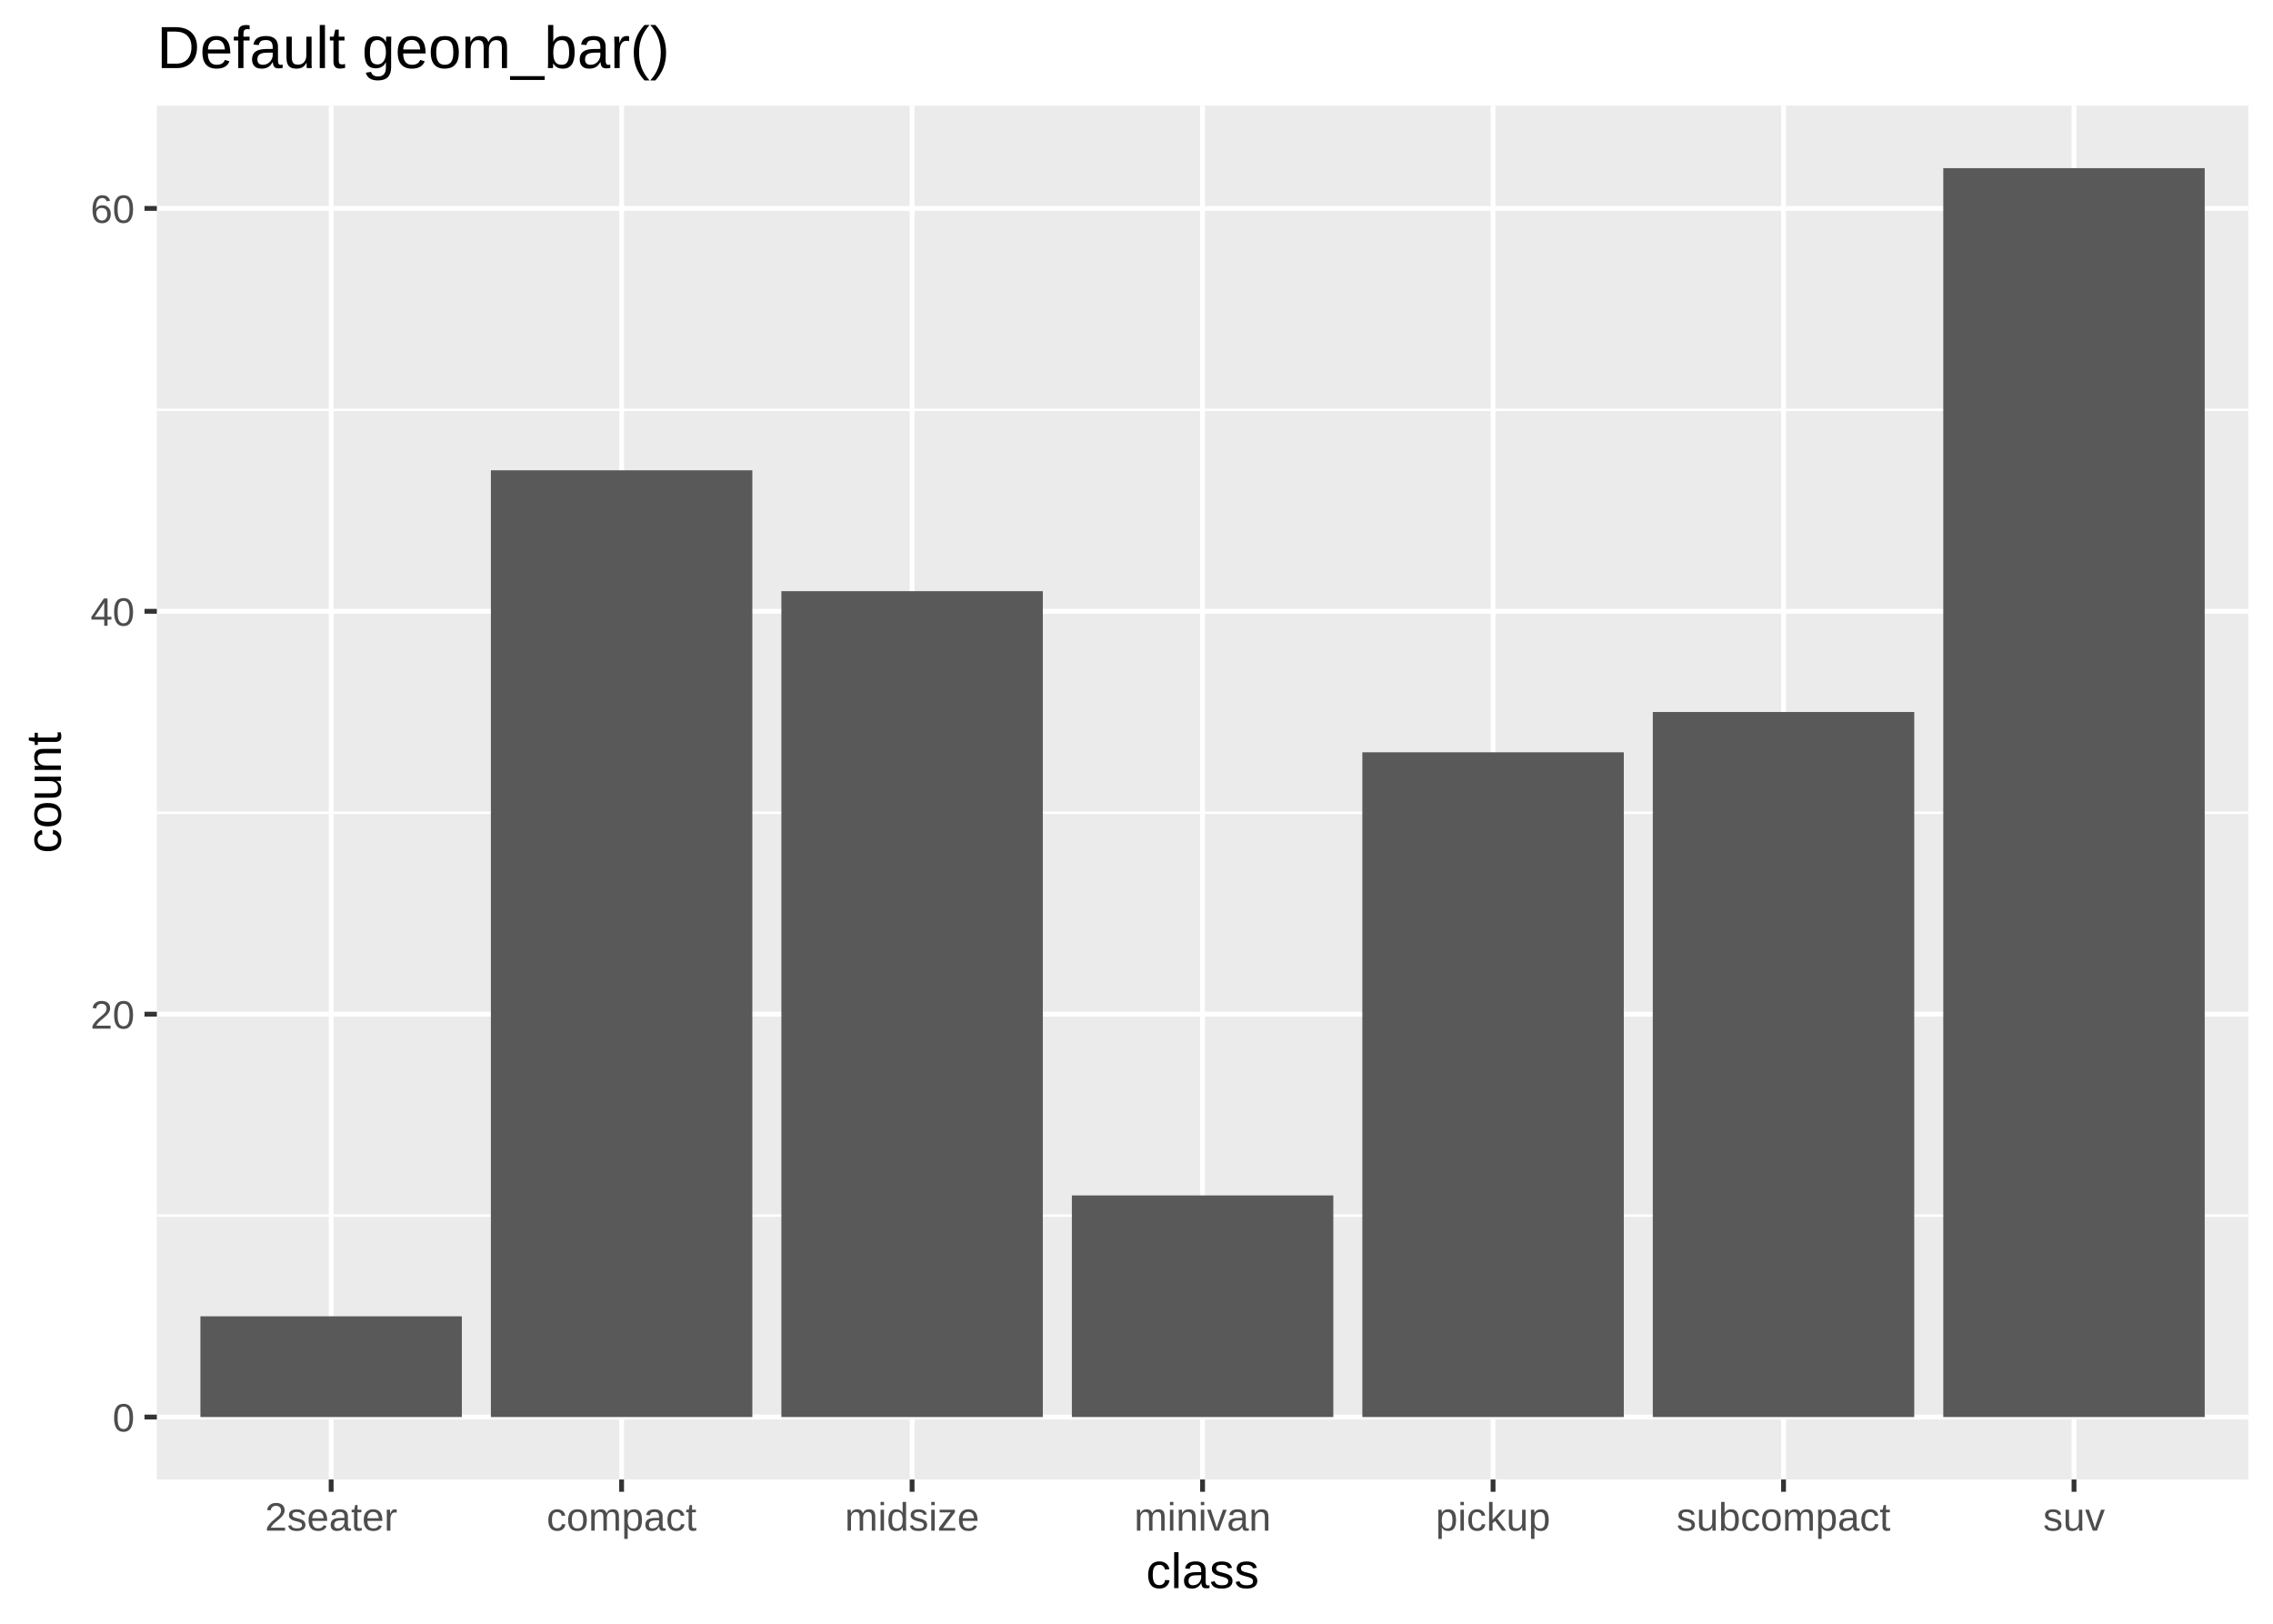
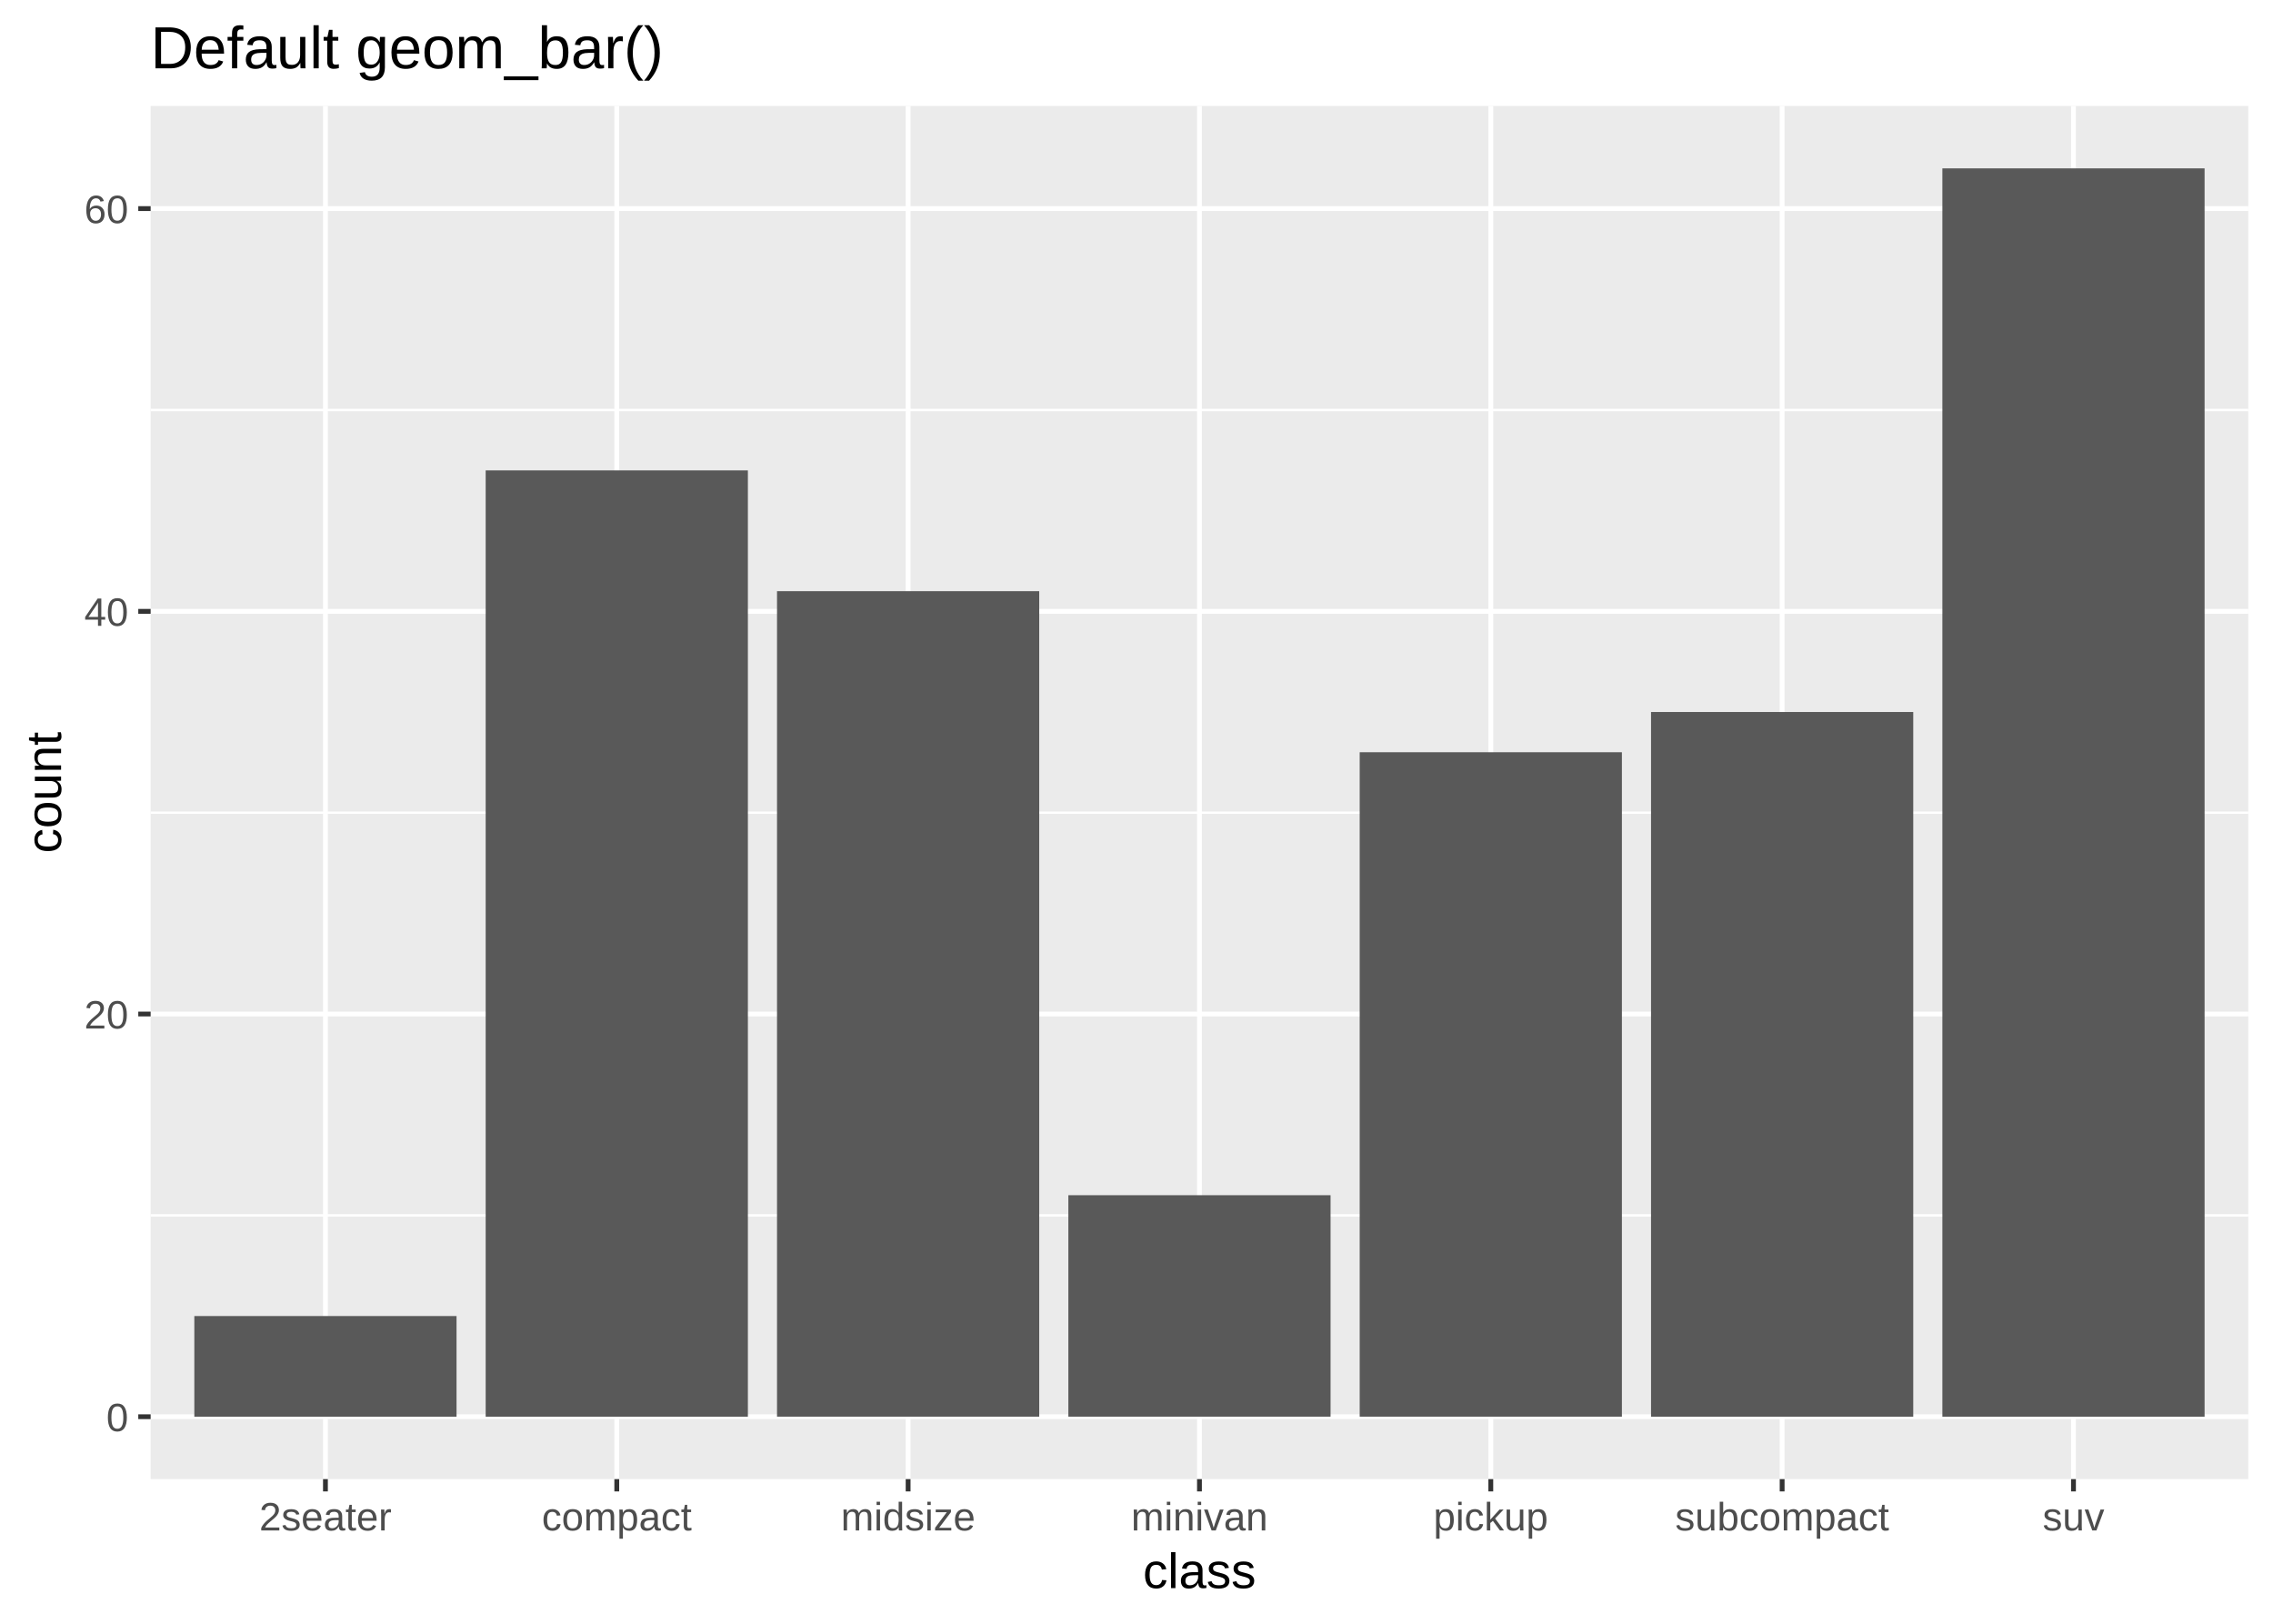
<svg xmlns="http://www.w3.org/2000/svg" class="svglite" width="504.00pt" height="360.00pt" viewBox="0 0 504.00 360.00">
  <defs>
    <style type="text/css">
    .svglite line, .svglite polyline, .svglite polygon, .svglite path, .svglite rect, .svglite circle {
      fill: none;
      stroke: #000000;
      stroke-linecap: round;
      stroke-linejoin: round;
      stroke-miterlimit: 10.00;
    }
    .svglite text {
      white-space: pre;
    }
  </style>
  </defs>
  <rect width="100%" height="100%" style="stroke: none; fill: #FFFFFF;" />
  <defs>
    <clipPath id="cpMC4wMHw1MDQuMDB8MC4wMHwzNjAuMDA=">
      <rect x="0.00" y="0.00" width="504.00" height="360.00" />
    </clipPath>
  </defs>
  <g clip-path="url(#cpMC4wMHw1MDQuMDB8MC4wMHwzNjAuMDA=)">
    <rect x="0.00" y="0.00" width="504.00" height="360.00" style="stroke-width: 1.07; stroke: #FFFFFF; fill: #FFFFFF;" />
  </g>
  <defs>
-     <clipPath id="cpMzQuNzh8NDk4LjUyfDIzLjQ0fDMyOC4wMQ==">
-       <rect x="34.78" y="23.44" width="463.74" height="304.58" />
+     <clipPath id="cpMzMuNDB8NDk4LjUyfDIzLjQ5fDMyNy45Mw==">
+       <rect x="33.40" y="23.49" width="465.12" height="304.45" />
    </clipPath>
  </defs>
-   <g clip-path="url(#cpMzQuNzh8NDk4LjUyfDIzLjQ0fDMyOC4wMQ==)">
-     <rect x="34.78" y="23.44" width="463.74" height="304.58" style="stroke-width: 1.07; stroke: none; fill: #EBEBEB;" />
-     <polyline points="34.78,269.51 498.52,269.51 " style="stroke-width: 0.53; stroke: #FFFFFF; stroke-linecap: butt;" />
-     <polyline points="34.78,180.19 498.52,180.19 " style="stroke-width: 0.53; stroke: #FFFFFF; stroke-linecap: butt;" />
-     <polyline points="34.78,90.87 498.52,90.87 " style="stroke-width: 0.53; stroke: #FFFFFF; stroke-linecap: butt;" />
-     <polyline points="34.78,314.17 498.52,314.17 " style="stroke-width: 1.07; stroke: #FFFFFF; stroke-linecap: butt;" />
-     <polyline points="34.78,224.85 498.52,224.85 " style="stroke-width: 1.07; stroke: #FFFFFF; stroke-linecap: butt;" />
-     <polyline points="34.78,135.53 498.52,135.53 " style="stroke-width: 1.07; stroke: #FFFFFF; stroke-linecap: butt;" />
-     <polyline points="34.78,46.21 498.52,46.21 " style="stroke-width: 1.07; stroke: #FFFFFF; stroke-linecap: butt;" />
-     <polyline points="73.43,328.01 73.43,23.44 " style="stroke-width: 1.07; stroke: #FFFFFF; stroke-linecap: butt;" />
-     <polyline points="137.83,328.01 137.83,23.44 " style="stroke-width: 1.07; stroke: #FFFFFF; stroke-linecap: butt;" />
-     <polyline points="202.24,328.01 202.24,23.44 " style="stroke-width: 1.07; stroke: #FFFFFF; stroke-linecap: butt;" />
-     <polyline points="266.65,328.01 266.65,23.44 " style="stroke-width: 1.07; stroke: #FFFFFF; stroke-linecap: butt;" />
-     <polyline points="331.06,328.01 331.06,23.44 " style="stroke-width: 1.07; stroke: #FFFFFF; stroke-linecap: butt;" />
-     <polyline points="395.47,328.01 395.47,23.44 " style="stroke-width: 1.07; stroke: #FFFFFF; stroke-linecap: butt;" />
-     <polyline points="459.88,328.01 459.88,23.44 " style="stroke-width: 1.07; stroke: #FFFFFF; stroke-linecap: butt;" />
-     <rect x="44.44" y="291.84" width="57.97" height="22.33" style="stroke-width: 1.07; stroke: none; stroke-linecap: butt; stroke-linejoin: miter; fill: #595959;" />
-     <rect x="108.85" y="104.27" width="57.97" height="209.90" style="stroke-width: 1.07; stroke: none; stroke-linecap: butt; stroke-linejoin: miter; fill: #595959;" />
-     <rect x="173.26" y="131.07" width="57.97" height="183.10" style="stroke-width: 1.07; stroke: none; stroke-linecap: butt; stroke-linejoin: miter; fill: #595959;" />
-     <rect x="237.67" y="265.04" width="57.97" height="49.13" style="stroke-width: 1.07; stroke: none; stroke-linecap: butt; stroke-linejoin: miter; fill: #595959;" />
-     <rect x="302.08" y="166.79" width="57.97" height="147.38" style="stroke-width: 1.07; stroke: none; stroke-linecap: butt; stroke-linejoin: miter; fill: #595959;" />
-     <rect x="366.48" y="157.86" width="57.97" height="156.31" style="stroke-width: 1.07; stroke: none; stroke-linecap: butt; stroke-linejoin: miter; fill: #595959;" />
-     <rect x="430.89" y="37.28" width="57.97" height="276.89" style="stroke-width: 1.07; stroke: none; stroke-linecap: butt; stroke-linejoin: miter; fill: #595959;" />
+   <g clip-path="url(#cpMzMuNDB8NDk4LjUyfDIzLjQ5fDMyNy45Mw==)">
+     <rect x="33.40" y="23.49" width="465.12" height="304.45" style="stroke-width: 1.07; stroke: none; fill: #EBEBEB;" />
+     <polyline points="33.40,269.46 498.52,269.46 " style="stroke-width: 0.53; stroke: #FFFFFF; stroke-linecap: butt;" />
+     <polyline points="33.40,180.18 498.52,180.18 " style="stroke-width: 0.53; stroke: #FFFFFF; stroke-linecap: butt;" />
+     <polyline points="33.40,90.90 498.52,90.90 " style="stroke-width: 0.53; stroke: #FFFFFF; stroke-linecap: butt;" />
+     <polyline points="33.40,314.10 498.52,314.10 " style="stroke-width: 1.07; stroke: #FFFFFF; stroke-linecap: butt;" />
+     <polyline points="33.40,224.82 498.52,224.82 " style="stroke-width: 1.07; stroke: #FFFFFF; stroke-linecap: butt;" />
+     <polyline points="33.40,135.54 498.52,135.54 " style="stroke-width: 1.07; stroke: #FFFFFF; stroke-linecap: butt;" />
+     <polyline points="33.40,46.25 498.52,46.25 " style="stroke-width: 1.07; stroke: #FFFFFF; stroke-linecap: butt;" />
+     <polyline points="72.16,327.93 72.16,23.49 " style="stroke-width: 1.07; stroke: #FFFFFF; stroke-linecap: butt;" />
+     <polyline points="136.76,327.93 136.76,23.49 " style="stroke-width: 1.07; stroke: #FFFFFF; stroke-linecap: butt;" />
+     <polyline points="201.36,327.93 201.36,23.49 " style="stroke-width: 1.07; stroke: #FFFFFF; stroke-linecap: butt;" />
+     <polyline points="265.96,327.93 265.96,23.49 " style="stroke-width: 1.07; stroke: #FFFFFF; stroke-linecap: butt;" />
+     <polyline points="330.56,327.93 330.56,23.49 " style="stroke-width: 1.07; stroke: #FFFFFF; stroke-linecap: butt;" />
+     <polyline points="395.16,327.93 395.16,23.49 " style="stroke-width: 1.07; stroke: #FFFFFF; stroke-linecap: butt;" />
+     <polyline points="459.76,327.93 459.76,23.49 " style="stroke-width: 1.07; stroke: #FFFFFF; stroke-linecap: butt;" />
+     <rect x="43.09" y="291.78" width="58.14" height="22.32" style="stroke-width: 1.07; stroke: none; stroke-linecap: butt; stroke-linejoin: miter; fill: #595959;" />
+     <rect x="107.69" y="104.29" width="58.14" height="209.81" style="stroke-width: 1.07; stroke: none; stroke-linecap: butt; stroke-linejoin: miter; fill: #595959;" />
+     <rect x="172.29" y="131.07" width="58.14" height="183.02" style="stroke-width: 1.07; stroke: none; stroke-linecap: butt; stroke-linejoin: miter; fill: #595959;" />
+     <rect x="236.89" y="264.99" width="58.14" height="49.10" style="stroke-width: 1.07; stroke: none; stroke-linecap: butt; stroke-linejoin: miter; fill: #595959;" />
+     <rect x="301.49" y="166.78" width="58.14" height="147.31" style="stroke-width: 1.07; stroke: none; stroke-linecap: butt; stroke-linejoin: miter; fill: #595959;" />
+     <rect x="366.09" y="157.86" width="58.14" height="156.24" style="stroke-width: 1.07; stroke: none; stroke-linecap: butt; stroke-linejoin: miter; fill: #595959;" />
+     <rect x="430.69" y="37.33" width="58.14" height="276.77" style="stroke-width: 1.07; stroke: none; stroke-linecap: butt; stroke-linejoin: miter; fill: #595959;" />
  </g>
  <g clip-path="url(#cpMC4wMHw1MDQuMDB8MC4wMHwzNjAuMDA=)">
-     <text x="29.85" y="317.38" text-anchor="end" style="font-size: 8.80px;fill: #4D4D4D; font-family: &quot;Arial&quot;;" textLength="5.59px" lengthAdjust="spacingAndGlyphs">0</text>
-     <text x="29.85" y="228.06" text-anchor="end" style="font-size: 8.80px;fill: #4D4D4D; font-family: &quot;Arial&quot;;" textLength="11.19px" lengthAdjust="spacingAndGlyphs">20</text>
-     <text x="29.85" y="138.74" text-anchor="end" style="font-size: 8.80px;fill: #4D4D4D; font-family: &quot;Arial&quot;;" textLength="11.19px" lengthAdjust="spacingAndGlyphs">40</text>
-     <text x="29.85" y="49.42" text-anchor="end" style="font-size: 8.80px;fill: #4D4D4D; font-family: &quot;Arial&quot;;" textLength="11.19px" lengthAdjust="spacingAndGlyphs">60</text>
-     <polyline points="32.04,314.17 34.78,314.17 " style="stroke-width: 1.07; stroke: #333333; stroke-linecap: butt;" />
-     <polyline points="32.04,224.85 34.78,224.85 " style="stroke-width: 1.07; stroke: #333333; stroke-linecap: butt;" />
-     <polyline points="32.04,135.53 34.78,135.53 " style="stroke-width: 1.07; stroke: #333333; stroke-linecap: butt;" />
-     <polyline points="32.04,46.21 34.78,46.21 " style="stroke-width: 1.07; stroke: #333333; stroke-linecap: butt;" />
-     <polyline points="73.43,330.75 73.43,328.01 " style="stroke-width: 1.07; stroke: #333333; stroke-linecap: butt;" />
-     <polyline points="137.83,330.75 137.83,328.01 " style="stroke-width: 1.07; stroke: #333333; stroke-linecap: butt;" />
-     <polyline points="202.24,330.75 202.24,328.01 " style="stroke-width: 1.07; stroke: #333333; stroke-linecap: butt;" />
-     <polyline points="266.65,330.75 266.65,328.01 " style="stroke-width: 1.07; stroke: #333333; stroke-linecap: butt;" />
-     <polyline points="331.06,330.75 331.06,328.01 " style="stroke-width: 1.07; stroke: #333333; stroke-linecap: butt;" />
-     <polyline points="395.47,330.75 395.47,328.01 " style="stroke-width: 1.07; stroke: #333333; stroke-linecap: butt;" />
-     <polyline points="459.88,330.75 459.88,328.01 " style="stroke-width: 1.07; stroke: #333333; stroke-linecap: butt;" />
-     <text x="73.43" y="339.36" text-anchor="middle" style="font-size: 8.80px;fill: #4D4D4D; font-family: &quot;Arial&quot;;" textLength="33.47px" lengthAdjust="spacingAndGlyphs">2seater</text>
-     <text x="137.83" y="339.36" text-anchor="middle" style="font-size: 8.80px;fill: #4D4D4D; font-family: &quot;Arial&quot;;" textLength="38.06px" lengthAdjust="spacingAndGlyphs">compact</text>
-     <text x="202.24" y="339.36" text-anchor="middle" style="font-size: 8.80px;fill: #4D4D4D; font-family: &quot;Arial&quot;;" textLength="33.67px" lengthAdjust="spacingAndGlyphs">midsize</text>
-     <text x="266.65" y="339.36" text-anchor="middle" style="font-size: 8.80px;fill: #4D4D4D; font-family: &quot;Arial&quot;;" textLength="35.21px" lengthAdjust="spacingAndGlyphs">minivan</text>
-     <text x="331.06" y="339.36" text-anchor="middle" style="font-size: 8.80px;fill: #4D4D4D; font-family: &quot;Arial&quot;;" textLength="28.86px" lengthAdjust="spacingAndGlyphs">pickup</text>
-     <text x="395.47" y="339.36" text-anchor="middle" style="font-size: 8.80px;fill: #4D4D4D; font-family: &quot;Arial&quot;;" textLength="53.81px" lengthAdjust="spacingAndGlyphs">subcompact</text>
-     <text x="459.88" y="339.36" text-anchor="middle" style="font-size: 8.80px;fill: #4D4D4D; font-family: &quot;Arial&quot;;" textLength="15.36px" lengthAdjust="spacingAndGlyphs">suv</text>
-     <text x="266.65" y="352.10" text-anchor="middle" style="font-size: 11.00px; font-family: &quot;Arial&quot;;" textLength="27.31px" lengthAdjust="spacingAndGlyphs">class</text>
-     <text transform="translate(13.50,175.73) rotate(-90)" text-anchor="middle" style="font-size: 11.00px; font-family: &quot;Arial&quot;;" textLength="31.03px" lengthAdjust="spacingAndGlyphs">count</text>
-     <text x="34.78" y="15.10" style="font-size: 13.20px; font-family: &quot;Arial&quot;;" textLength="128.57px" lengthAdjust="spacingAndGlyphs">Default geom_bar()</text>
+     <text x="28.47" y="317.32" text-anchor="end" style="font-size: 8.80px;fill: #4D4D4D; font-family: &quot;Arimo&quot;;" textLength="4.88px" lengthAdjust="spacingAndGlyphs">0</text>
+     <text x="28.47" y="228.04" text-anchor="end" style="font-size: 8.80px;fill: #4D4D4D; font-family: &quot;Arimo&quot;;" textLength="9.76px" lengthAdjust="spacingAndGlyphs">20</text>
+     <text x="28.47" y="138.76" text-anchor="end" style="font-size: 8.80px;fill: #4D4D4D; font-family: &quot;Arimo&quot;;" textLength="9.76px" lengthAdjust="spacingAndGlyphs">40</text>
+     <text x="28.47" y="49.48" text-anchor="end" style="font-size: 8.80px;fill: #4D4D4D; font-family: &quot;Arimo&quot;;" textLength="9.76px" lengthAdjust="spacingAndGlyphs">60</text>
+     <polyline points="30.66,314.10 33.40,314.10 " style="stroke-width: 1.07; stroke: #333333; stroke-linecap: butt;" />
+     <polyline points="30.66,224.82 33.40,224.82 " style="stroke-width: 1.07; stroke: #333333; stroke-linecap: butt;" />
+     <polyline points="30.66,135.54 33.40,135.54 " style="stroke-width: 1.07; stroke: #333333; stroke-linecap: butt;" />
+     <polyline points="30.66,46.25 33.40,46.25 " style="stroke-width: 1.07; stroke: #333333; stroke-linecap: butt;" />
+     <polyline points="72.16,330.67 72.16,327.93 " style="stroke-width: 1.07; stroke: #333333; stroke-linecap: butt;" />
+     <polyline points="136.76,330.67 136.76,327.93 " style="stroke-width: 1.07; stroke: #333333; stroke-linecap: butt;" />
+     <polyline points="201.36,330.67 201.36,327.93 " style="stroke-width: 1.07; stroke: #333333; stroke-linecap: butt;" />
+     <polyline points="265.96,330.67 265.96,327.93 " style="stroke-width: 1.07; stroke: #333333; stroke-linecap: butt;" />
+     <polyline points="330.56,330.67 330.56,327.93 " style="stroke-width: 1.07; stroke: #333333; stroke-linecap: butt;" />
+     <polyline points="395.16,330.67 395.16,327.93 " style="stroke-width: 1.07; stroke: #333333; stroke-linecap: butt;" />
+     <polyline points="459.76,330.67 459.76,327.93 " style="stroke-width: 1.07; stroke: #333333; stroke-linecap: butt;" />
+     <text x="72.16" y="339.32" text-anchor="middle" style="font-size: 8.80px;fill: #4D4D4D; font-family: &quot;Arimo&quot;;" textLength="30.43px" lengthAdjust="spacingAndGlyphs">2seater</text>
+     <text x="136.76" y="339.32" text-anchor="middle" style="font-size: 8.80px;fill: #4D4D4D; font-family: &quot;Arimo&quot;;" textLength="36.17px" lengthAdjust="spacingAndGlyphs">compact</text>
+     <text x="201.36" y="339.32" text-anchor="middle" style="font-size: 8.80px;fill: #4D4D4D; font-family: &quot;Arimo&quot;;" textLength="31.61px" lengthAdjust="spacingAndGlyphs">midsize</text>
+     <text x="265.96" y="339.32" text-anchor="middle" style="font-size: 8.80px;fill: #4D4D4D; font-family: &quot;Arimo&quot;;" textLength="33.25px" lengthAdjust="spacingAndGlyphs">minivan</text>
+     <text x="330.56" y="339.32" text-anchor="middle" style="font-size: 8.80px;fill: #4D4D4D; font-family: &quot;Arimo&quot;;" textLength="28.02px" lengthAdjust="spacingAndGlyphs">pickup</text>
+     <text x="395.16" y="339.32" text-anchor="middle" style="font-size: 8.80px;fill: #4D4D4D; font-family: &quot;Arimo&quot;;" textLength="51.07px" lengthAdjust="spacingAndGlyphs">subcompact</text>
+     <text x="459.76" y="339.32" text-anchor="middle" style="font-size: 8.80px;fill: #4D4D4D; font-family: &quot;Arimo&quot;;" textLength="14.05px" lengthAdjust="spacingAndGlyphs">suv</text>
+     <text x="265.96" y="352.10" text-anchor="middle" style="font-size: 11.00px; font-family: &quot;Arimo&quot;;" textLength="25.22px" lengthAdjust="spacingAndGlyphs">class</text>
+     <text transform="translate(13.54,175.71) rotate(-90)" text-anchor="middle" style="font-size: 11.00px; font-family: &quot;Arimo&quot;;" textLength="29.81px" lengthAdjust="spacingAndGlyphs">count</text>
+     <text x="33.40" y="15.15" style="font-size: 13.20px; font-family: &quot;Arimo&quot;;" textLength="119.69px" lengthAdjust="spacingAndGlyphs">Default geom_bar()</text>
  </g>
</svg>
